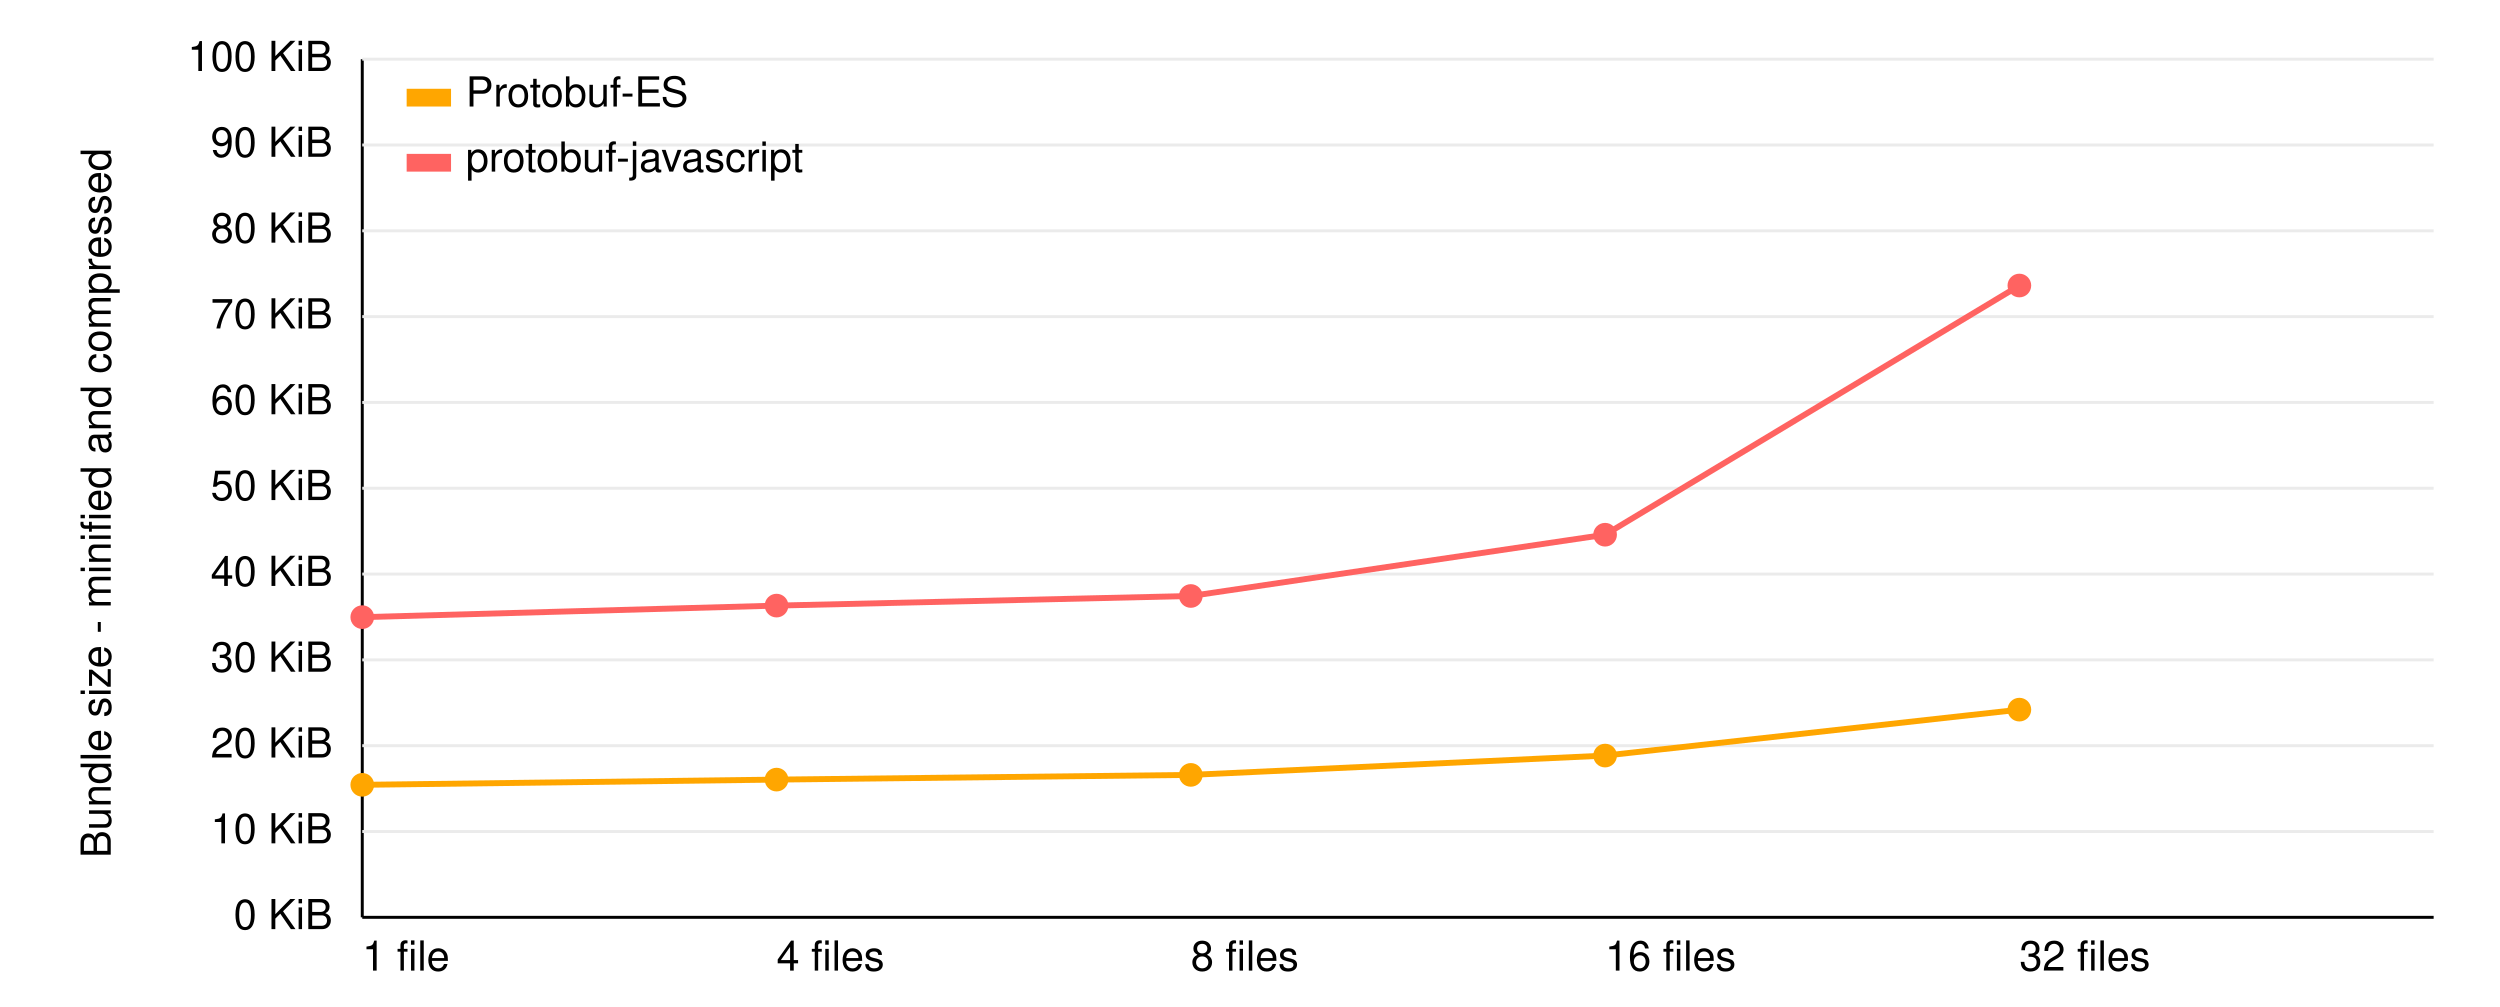
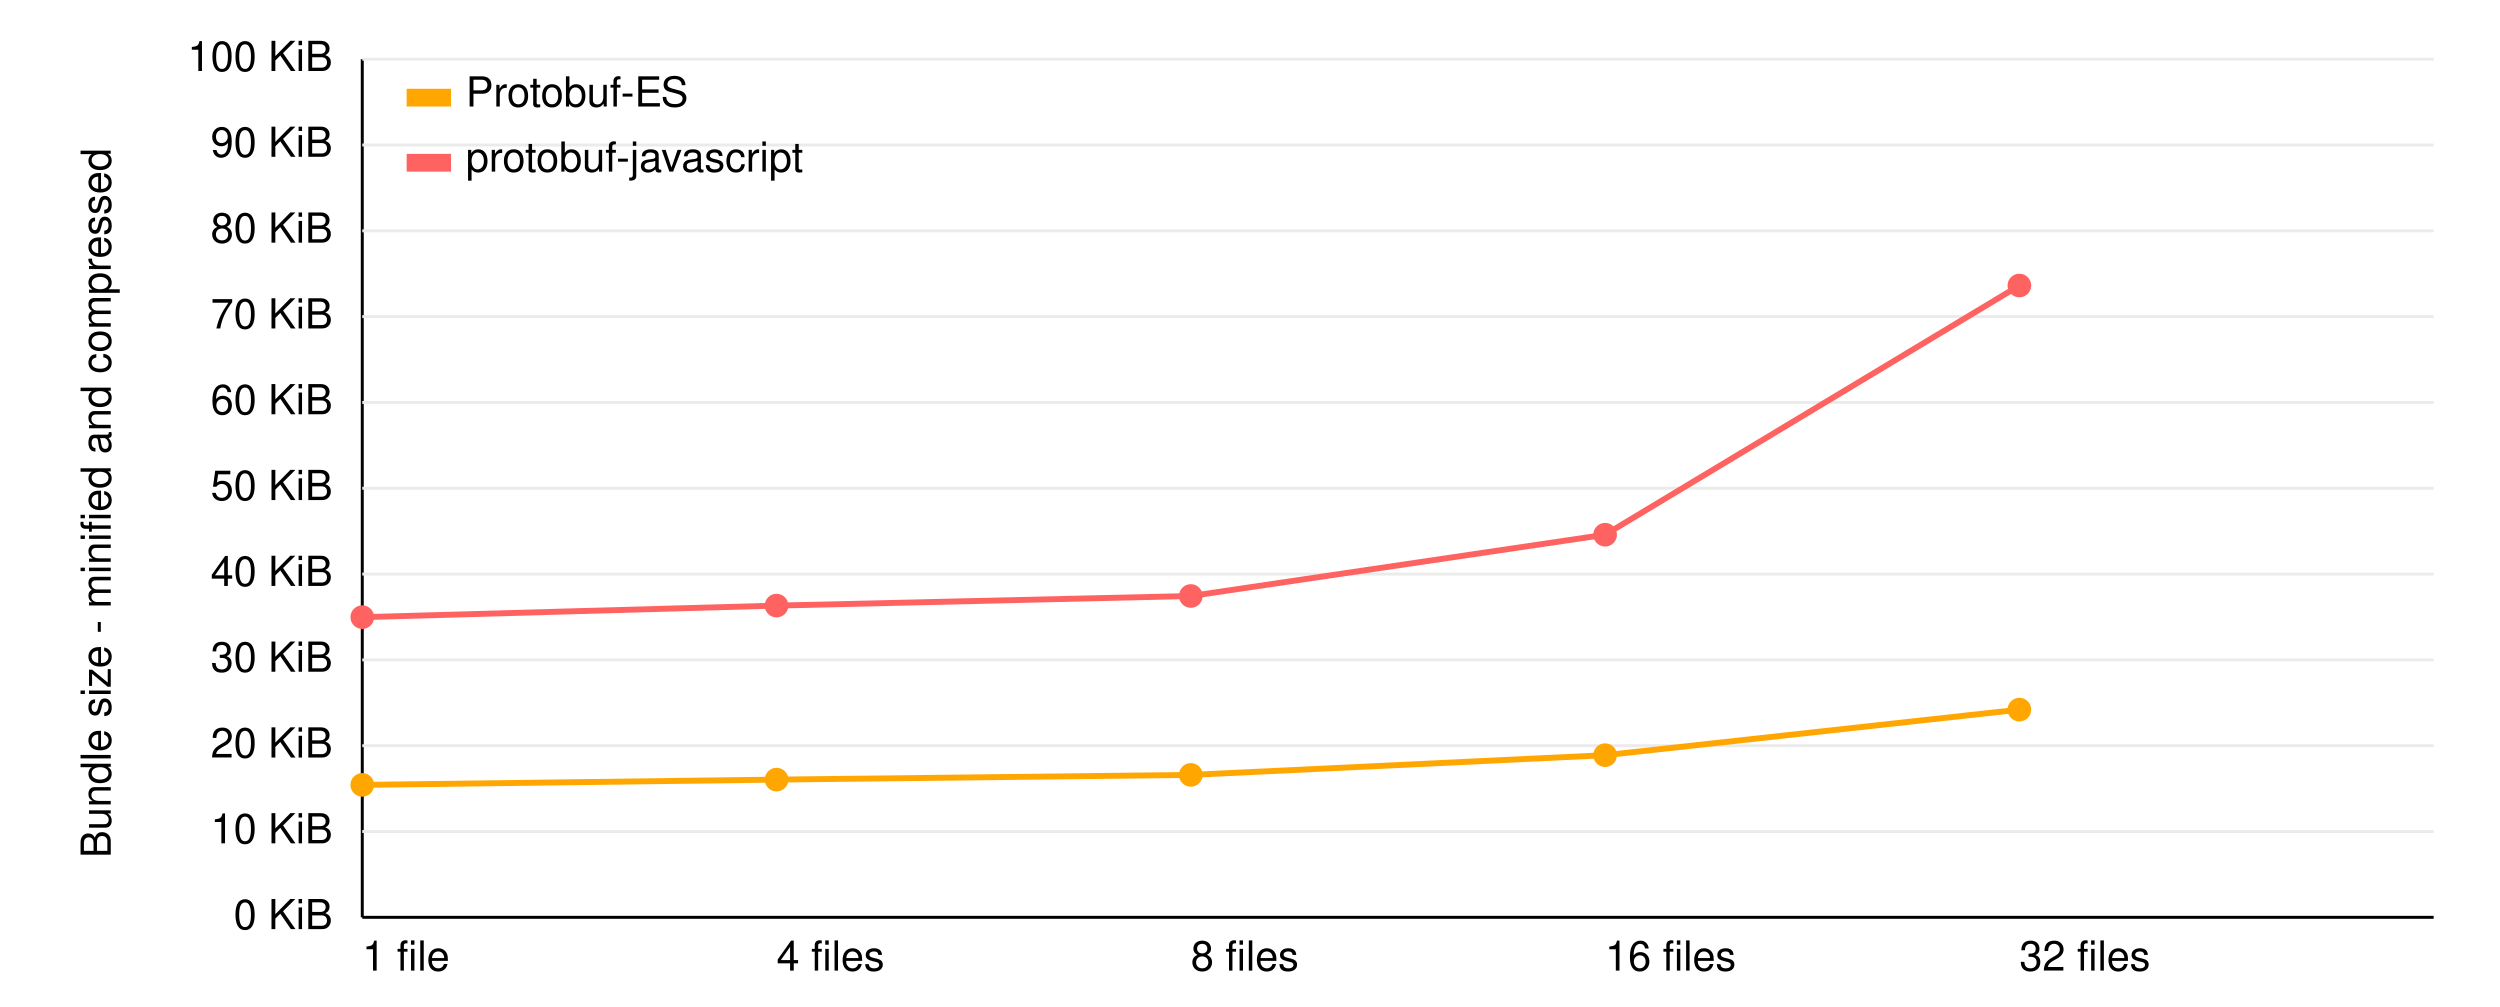
<svg xmlns="http://www.w3.org/2000/svg" version="1.1" width="820px" height="330px" viewBox="0 0 820 340" class="chart">
  <style>
      
      text {
        font: 14px Verdana, Helvetica, Arial, sans-serif;
      }
      
    </style>
  <g transform="translate(110,310)">
    <line y1="0" x2="700" stroke="black" />
    <text x="0" y="18" text-anchor="start">1 file</text>
    <text x="140" y="18" text-anchor="start">4 files</text>
    <text x="280" y="18" text-anchor="start">8 files</text>
    <text x="420" y="18" text-anchor="start">16 files</text>
    <text x="560" y="18" text-anchor="start">32 files</text>
  </g>
  <g transform="translate(110, 20)">
    <line x1="0" x2="0" y1="0" y2="290" stroke="black" />
    <g transform="rotate(-90), translate(-150,-85)">
      <text text-anchor="middle">Bundle size - minified and compressed</text>
    </g>
    <text x="-10" y="4" text-anchor="end">100 KiB</text>
    <line x1="0" x2="700" y1="0" y2="0" stroke="#ebebeb" />
    <text x="-10" y="33" text-anchor="end">90 KiB</text>
    <line x1="0" x2="700" y1="29" y2="29" stroke="#ebebeb" />
    <text x="-10" y="62" text-anchor="end">80 KiB</text>
    <line x1="0" x2="700" y1="58" y2="58" stroke="#ebebeb" />
    <text x="-10" y="91" text-anchor="end">70 KiB</text>
    <line x1="0" x2="700" y1="87" y2="87" stroke="#ebebeb" />
    <text x="-10" y="120" text-anchor="end">60 KiB</text>
    <line x1="0" x2="700" y1="116" y2="116" stroke="#ebebeb" />
    <text x="-10" y="149" text-anchor="end">50 KiB</text>
    <line x1="0" x2="700" y1="145" y2="145" stroke="#ebebeb" />
    <text x="-10" y="178" text-anchor="end">40 KiB</text>
    <line x1="0" x2="700" y1="174" y2="174" stroke="#ebebeb" />
    <text x="-10" y="207" text-anchor="end">30 KiB</text>
    <line x1="0" x2="700" y1="203" y2="203" stroke="#ebebeb" />
    <text x="-10" y="236" text-anchor="end">20 KiB</text>
    <line x1="0" x2="700" y1="232" y2="232" stroke="#ebebeb" />
    <text x="-10" y="265" text-anchor="end">10 KiB</text>
    <line x1="0" x2="700" y1="261" y2="261" stroke="#ebebeb" />
    <text x="-10" y="294" text-anchor="end">0 KiB</text>
  </g>
  <g transform="translate(110, 20)">
-     <polyline fill="none" stroke="#ffa600" stroke-width="2" points="0,245.223 140,243.461 280,241.867 420,235.339 560,219.814">
+     <polyline fill="none" stroke="#ffa600" stroke-width="2" points="0,245.245 140,243.461 280,241.867 420,235.203 560,219.814">
    </polyline>
-     <circle cx="0" cy="245.223" r="4" fill="#ffa600" />
+     <circle cx="0" cy="245.245" r="4" fill="#ffa600" />
    <circle cx="140" cy="243.461" r="4" fill="#ffa600" />
    <circle cx="280" cy="241.867" r="4" fill="#ffa600" />
-     <circle cx="420" cy="235.339" r="4" fill="#ffa600" />
+     <circle cx="420" cy="235.203" r="4" fill="#ffa600" />
    <circle cx="560" cy="219.814" r="4" fill="#ffa600" />
  </g>
  <g transform="translate(110, 20)">
    <polyline fill="none" stroke="#ff6361" stroke-width="2" points="0,188.559 140,184.657 280,181.409 420,160.701 560,76.49">
    </polyline>
    <circle cx="0" cy="188.559" r="4" fill="#ff6361" />
    <circle cx="140" cy="184.657" r="4" fill="#ff6361" />
    <circle cx="280" cy="181.409" r="4" fill="#ff6361" />
    <circle cx="420" cy="160.701" r="4" fill="#ff6361" />
    <circle cx="560" cy="76.49" r="4" fill="#ff6361" />
  </g>
  <g transform="translate(125, 30)">
    <g transform="translate(0, 0)">
      <rect width="15" height="6" fill="#ffa600" />
      <text x="20" y="6">Protobuf-ES</text>
    </g>
    <g transform="translate(0, 22)">
      <rect width="15" height="6" fill="#ff6361" />
      <text x="20" y="6">protobuf-javascript</text>
    </g>
  </g>
</svg>
